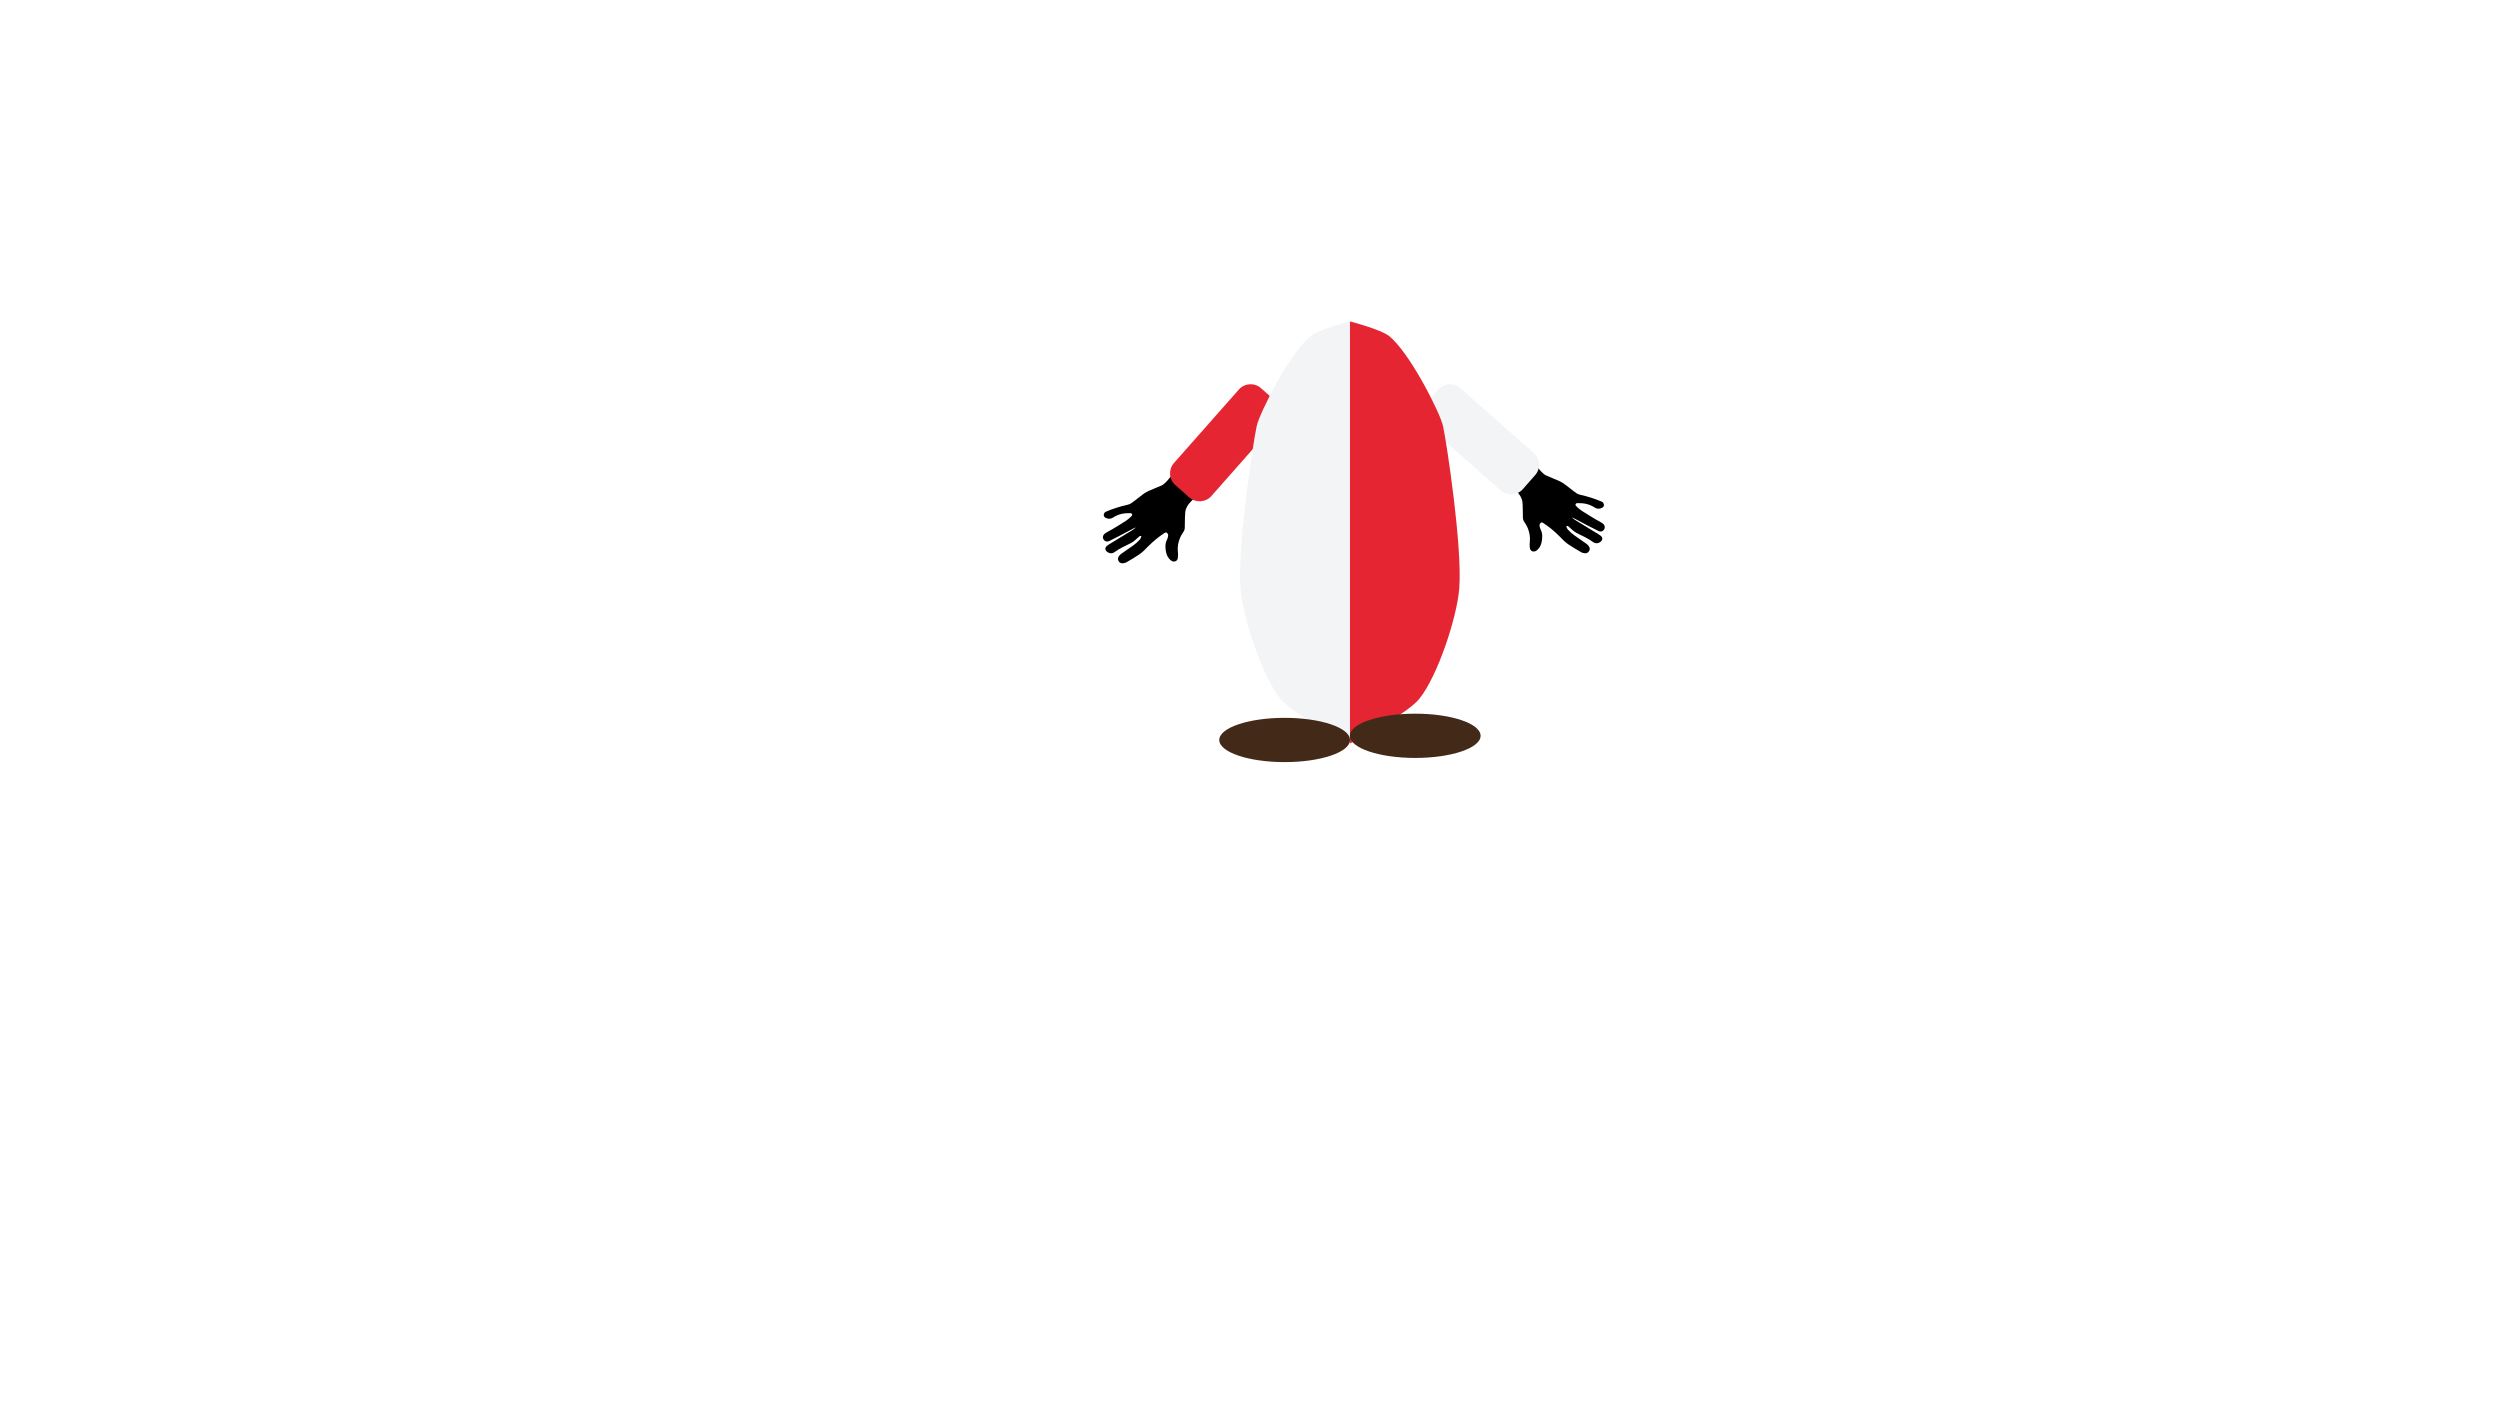
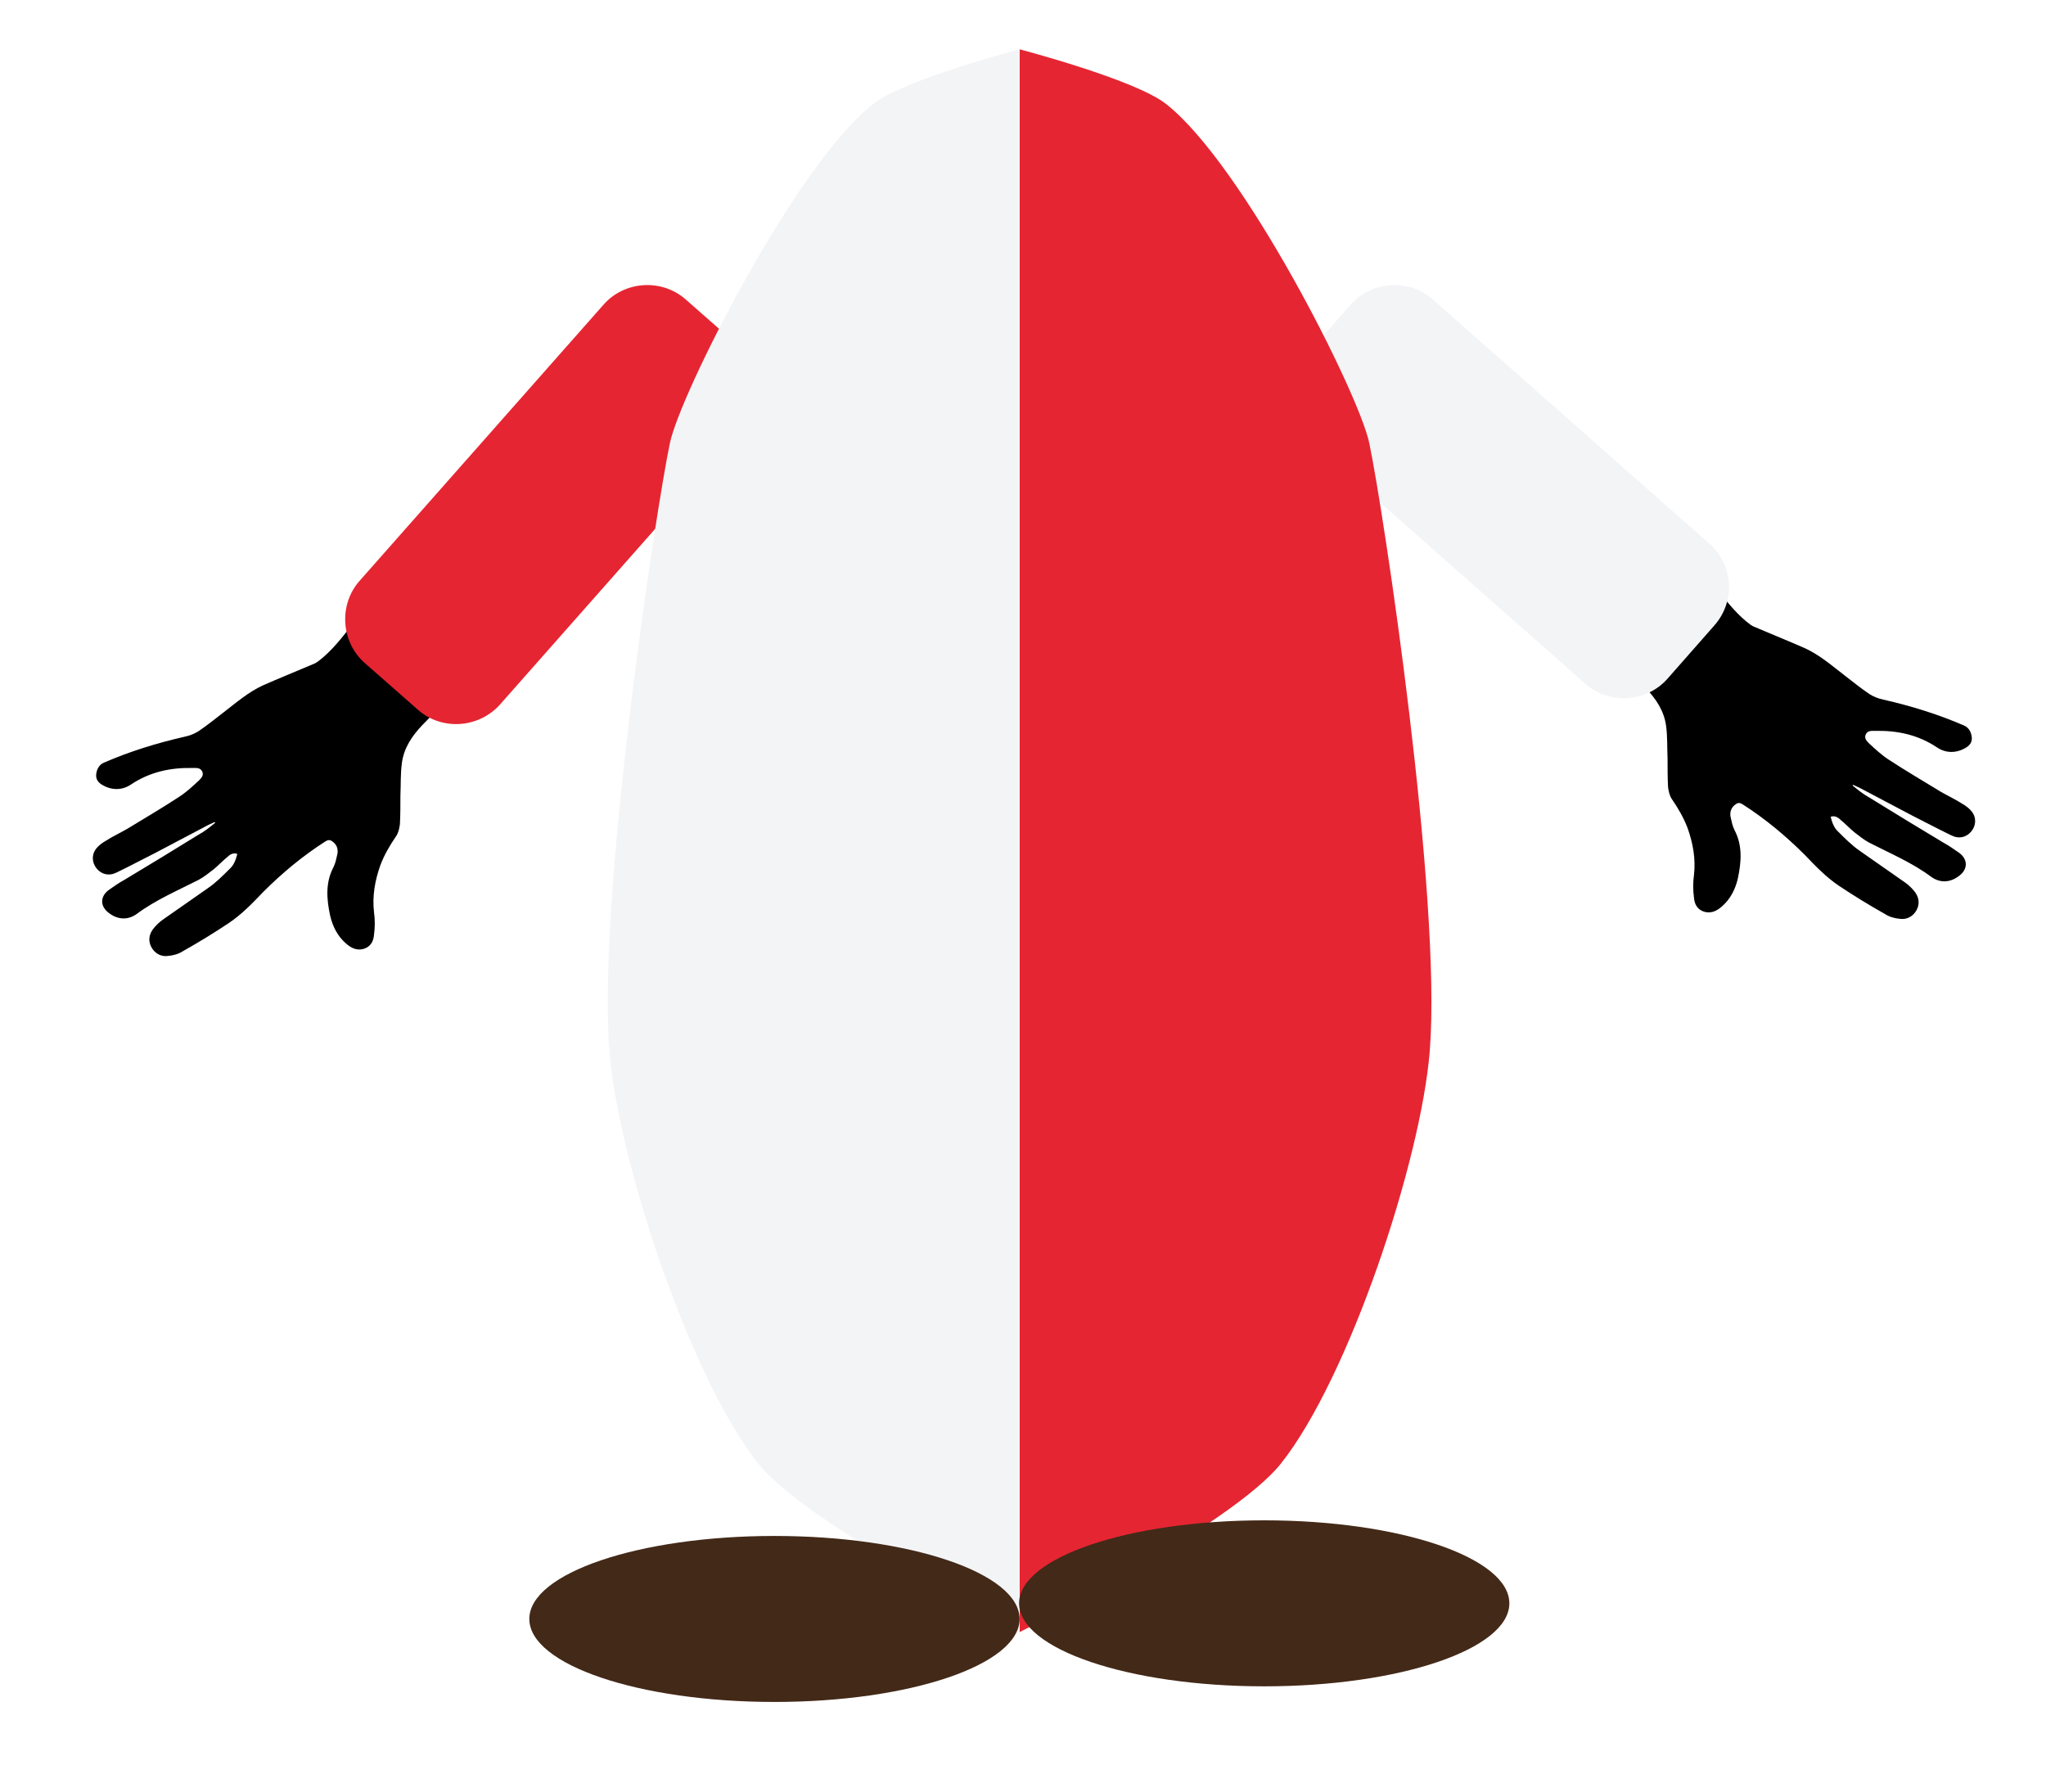
- <svg xmlns="http://www.w3.org/2000/svg" version="1.1" id="Laag_1" x="0px" y="0px" viewBox="0 0 1920 1080" style="enable-background:new 0 0 1920 1080;" xml:space="preserve">
+ <svg xmlns="http://www.w3.org/2000/svg" version="1.1" id="Laag_1" x="0px" y="0px" viewBox="0 0 419 367" style="enable-background:new 0 0 419 367;" xml:space="preserve">
  <style type="text/css">
	.st0{fill:#E62532;}
	.st1{fill:#F3F4F6;}
	.st2{fill:#432918;}
	.st3{fill:#E30613;stroke:#000000;stroke-miterlimit:10;}
</style>
  <g id="XMLID_7_">
-     <path id="XMLID_32_" d="M872.1,405.3c-1.1,0.9-2.2,1.8-3.5,2.5c-5,3.1-10.1,6.2-15.1,9.2c-1.1,0.6-2.1,1.3-3.1,2   c-1.9,1.3-2,3.4-0.1,4.8c1.8,1.4,3.9,1.5,5.7,0.2c3.9-2.9,8.4-4.8,12.7-7c1.1-0.6,2.1-1.4,3-2.1c1-0.8,1.9-1.8,2.9-2.6   c0.5-0.5,1.2-0.9,2-0.6c-0.3,1.2-0.7,2.3-1.6,3.1c-1.4,1.4-2.8,2.8-4.4,3.9c-3.1,2.2-6.2,4.3-9.3,6.5c-0.7,0.5-1.3,1.1-1.8,1.7   c-1,1.2-1.2,2.6-0.5,3.9c0.7,1.3,2,2,3.4,1.8c1.1-0.1,2.2-0.4,3.1-1c3.2-1.8,6.3-3.7,9.3-5.7c2.7-1.8,4.9-4.1,7.1-6.4   c3.9-3.9,8.1-7.4,12.8-10.4c0.5-0.3,0.9-0.3,1.3,0c0.9,0.6,1.3,1.5,1.1,2.6c-0.2,0.9-0.4,1.9-0.8,2.7c-1.7,3.2-1.4,6.6-0.7,9.9   c0.5,2.2,1.5,4.2,3.2,5.7c1,0.9,2.1,1.5,3.5,1.2c1.6-0.4,2.2-1.6,2.3-3c0.2-1.5,0.2-3.1,0-4.5c-0.4-3.4,0.2-6.6,1.3-9.7   c0.8-2.1,1.9-4,3.2-5.9c0.5-0.7,0.7-1.7,0.8-2.5c0.1-1.9,0.1-3.9,0.1-5.8c0.1-2.2,0-4.5,0.3-6.7c0.4-3.1,2.1-5.6,4.2-7.8   c2.5-2.6,5.1-5.1,7.6-7.6c0.8-0.8,1.4-1.7,2.1-2.6c0.9-1.2,1-2.6,0.6-4.1c-0.6-2.4-1.8-4.5-3.3-6.4c-2.5-3.1-5.4-5.7-9-7.4   c-0.7-0.3-1.5-0.6-2.3-0.7c-1.7-0.4-3.2,0-4.3,1.3c-2.2,2.7-4.5,5.3-6.6,8c-1.9,2.4-3.8,4.7-6.2,6.5c-0.3,0.2-0.6,0.4-0.9,0.5   c-3.5,1.5-7,2.9-10.4,4.4c-3,1.4-5.4,3.5-8,5.5c-1.7,1.3-3.4,2.7-5.2,3.9c-0.8,0.5-1.8,0.9-2.8,1.1c-5.7,1.3-11.2,3-16.5,5.3   c-1,0.4-1.5,1.4-1.6,2.4c-0.1,1,0.4,1.7,1.3,2.2c1.9,1.1,4,1.1,5.8-0.1c3.9-2.6,8.1-3.5,12.7-3.4c0.7,0,1.5-0.1,1.9,0.7   c0.4,0.8-0.2,1.4-0.7,1.9c-1.3,1.2-2.6,2.4-4,3.3c-3.5,2.3-7.1,4.4-10.7,6.6c-1.4,0.8-2.9,1.5-4.3,2.4c-0.7,0.4-1.4,0.9-1.9,1.5   c-1.1,1.3-1,3,0,4.2c1,1.2,2.5,1.6,4.1,0.8c2.7-1.3,5.3-2.7,7.9-4c3.6-1.9,7.2-3.8,10.8-5.7c0.4-0.2,0.9-0.4,1.3-0.6   C872,405.1,872,405.2,872.1,405.3z" />
+     <path id="XMLID_32_" d="M44.1,168.5c-1.1,0.9-2.2,1.8-3.5,2.5c-5,3.1-10.1,6.2-15.1,9.2c-1.1,0.6-2.1,1.3-3.1,2   c-1.9,1.3-2,3.4-0.1,4.8c1.8,1.4,3.9,1.5,5.7,0.2c3.9-2.9,8.4-4.8,12.7-7c1.1-0.6,2.1-1.4,3-2.1c1-0.8,1.9-1.8,2.9-2.6   c0.5-0.5,1.2-0.9,2-0.6c-0.3,1.2-0.7,2.3-1.6,3.1c-1.4,1.4-2.8,2.8-4.4,3.9c-3.1,2.2-6.2,4.3-9.3,6.5c-0.7,0.5-1.3,1.1-1.8,1.7   c-1,1.2-1.2,2.6-0.5,3.9c0.7,1.3,2,2,3.4,1.8c1.1-0.1,2.2-0.4,3.1-1c3.2-1.8,6.3-3.7,9.3-5.7c2.7-1.8,4.9-4.1,7.1-6.4   c3.9-3.9,8.1-7.4,12.8-10.4c0.5-0.3,0.9-0.3,1.3,0c0.9,0.6,1.3,1.5,1.1,2.6c-0.2,0.9-0.4,1.9-0.8,2.7c-1.7,3.2-1.4,6.6-0.7,9.9   c0.5,2.2,1.5,4.2,3.2,5.7c1,0.9,2.1,1.5,3.5,1.2c1.6-0.4,2.2-1.6,2.3-3c0.2-1.5,0.2-3.1,0-4.5c-0.4-3.4,0.2-6.6,1.3-9.7   c0.8-2.1,1.9-4,3.2-5.9c0.5-0.7,0.7-1.7,0.8-2.5c0.1-1.9,0.1-3.9,0.1-5.8c0.1-2.2,0-4.5,0.3-6.7c0.4-3.1,2.1-5.6,4.2-7.8   c2.5-2.6,5.1-5.1,7.6-7.6c0.8-0.8,1.4-1.7,2.1-2.6c0.9-1.2,1-2.6,0.6-4.1c-0.6-2.4-1.8-4.5-3.3-6.4c-2.5-3.1-5.4-5.7-9-7.4   c-0.7-0.3-1.5-0.6-2.3-0.7c-1.7-0.4-3.2,0-4.3,1.3c-2.2,2.7-4.5,5.3-6.6,8c-1.9,2.4-3.8,4.7-6.2,6.5c-0.3,0.2-0.6,0.4-0.9,0.5   c-3.5,1.5-7,2.9-10.4,4.4c-3,1.4-5.4,3.5-8,5.5c-1.7,1.3-3.4,2.7-5.2,3.9c-0.8,0.5-1.8,0.9-2.8,1.1c-5.7,1.3-11.2,3-16.5,5.3   c-1,0.4-1.5,1.4-1.6,2.4c-0.1,1,0.4,1.7,1.3,2.2c1.9,1.1,4,1.1,5.8-0.1c3.9-2.6,8.1-3.5,12.7-3.4c0.7,0,1.5-0.1,1.9,0.7   c0.4,0.8-0.2,1.4-0.7,1.9c-1.3,1.2-2.6,2.4-4,3.3c-3.5,2.3-7.1,4.4-10.7,6.6c-1.4,0.8-2.9,1.5-4.3,2.4c-0.7,0.4-1.4,0.9-1.9,1.5   c-1.1,1.3-1,3,0,4.2c1,1.2,2.5,1.6,4.1,0.8c2.7-1.3,5.3-2.7,7.9-4c3.6-1.9,7.2-3.8,10.8-5.7c0.4-0.2,0.9-0.4,1.3-0.6   C44,168.4,44.1,168.5,44.1,168.5z" />
  </g>
  <g id="XMLID_10_">
-     <path id="XMLID_11_" d="M1207.4,397.6c1.1,0.9,2.2,1.8,3.5,2.5c5,3.1,10.1,6.2,15.1,9.2c1.1,0.6,2.1,1.3,3.1,2   c1.9,1.3,2,3.4,0.1,4.8c-1.8,1.4-3.9,1.5-5.7,0.2c-3.9-2.9-8.4-4.8-12.7-7c-1.1-0.6-2.1-1.4-3-2.1c-1-0.8-1.9-1.8-2.9-2.6   c-0.5-0.5-1.2-0.9-2-0.6c0.3,1.2,0.7,2.3,1.6,3.1c1.4,1.4,2.8,2.8,4.4,3.9c3.1,2.2,6.2,4.3,9.3,6.5c0.7,0.5,1.3,1.1,1.8,1.7   c1,1.2,1.2,2.6,0.5,3.9c-0.7,1.3-2,2-3.4,1.8c-1.1-0.1-2.2-0.4-3.1-1c-3.2-1.8-6.3-3.7-9.3-5.7c-2.7-1.8-4.9-4.1-7.1-6.4   c-3.9-3.9-8.1-7.4-12.8-10.4c-0.5-0.3-0.9-0.3-1.3,0c-0.9,0.6-1.3,1.5-1.1,2.6c0.2,0.9,0.4,1.9,0.8,2.7c1.7,3.2,1.4,6.6,0.7,9.9   c-0.5,2.2-1.5,4.2-3.2,5.7c-1,0.9-2.1,1.5-3.5,1.2c-1.6-0.4-2.2-1.6-2.3-3c-0.2-1.5-0.2-3.1,0-4.5c0.4-3.4-0.2-6.6-1.3-9.7   c-0.8-2.1-1.9-4-3.2-5.9c-0.5-0.7-0.7-1.7-0.8-2.5c-0.1-1.9-0.1-3.9-0.1-5.8c-0.1-2.2,0-4.5-0.3-6.7c-0.4-3.1-2.1-5.6-4.2-7.8   c-2.5-2.6-5.1-5.1-7.6-7.6c-0.8-0.8-1.4-1.7-2.1-2.6c-0.9-1.2-1-2.6-0.6-4.1c0.6-2.4,1.8-4.5,3.3-6.4c2.5-3.1,5.4-5.7,9-7.4   c0.7-0.3,1.5-0.6,2.3-0.7c1.7-0.4,3.2,0,4.3,1.3c2.2,2.7,4.5,5.3,6.6,8c1.9,2.4,3.8,4.7,6.2,6.5c0.3,0.2,0.6,0.4,0.9,0.5   c3.5,1.5,7,2.9,10.4,4.4c3,1.4,5.4,3.5,8,5.5c1.7,1.3,3.4,2.7,5.2,3.9c0.8,0.5,1.8,0.9,2.8,1.1c5.7,1.3,11.2,3,16.5,5.3   c1,0.4,1.5,1.4,1.6,2.4c0.1,1-0.4,1.7-1.3,2.2c-1.9,1.1-4,1.1-5.8-0.1c-3.9-2.6-8.1-3.5-12.7-3.4c-0.7,0-1.5-0.1-1.9,0.7   c-0.4,0.8,0.2,1.4,0.7,1.9c1.3,1.2,2.6,2.4,4,3.3c3.5,2.3,7.1,4.4,10.7,6.6c1.4,0.8,2.9,1.5,4.3,2.4c0.7,0.4,1.4,0.9,1.9,1.5   c1.1,1.3,1,3,0,4.2c-1,1.2-2.5,1.6-4.1,0.8c-2.7-1.3-5.3-2.7-7.9-4c-3.6-1.9-7.2-3.8-10.8-5.7c-0.4-0.2-0.9-0.4-1.3-0.6   C1207.4,397.5,1207.4,397.5,1207.4,397.6z" />
+     <path id="XMLID_11_" d="M379.4,160.9c1.1,0.9,2.2,1.8,3.5,2.5c5,3.1,10.1,6.2,15.1,9.2c1.1,0.6,2.1,1.3,3.1,2   c1.9,1.3,2,3.4,0.1,4.8c-1.8,1.4-3.9,1.5-5.7,0.2c-3.9-2.9-8.4-4.8-12.7-7c-1.1-0.6-2.1-1.4-3-2.1c-1-0.8-1.9-1.8-2.9-2.6   c-0.5-0.5-1.2-0.9-2-0.6c0.3,1.2,0.7,2.3,1.6,3.1c1.4,1.4,2.8,2.8,4.4,3.9c3.1,2.2,6.2,4.3,9.3,6.5c0.7,0.5,1.3,1.1,1.8,1.7   c1,1.2,1.2,2.6,0.5,3.9c-0.7,1.3-2,2-3.4,1.8c-1.1-0.1-2.2-0.4-3.1-1c-3.2-1.8-6.3-3.7-9.3-5.7c-2.7-1.8-4.9-4.1-7.1-6.4   c-3.9-3.9-8.1-7.4-12.8-10.4c-0.5-0.3-0.9-0.3-1.3,0c-0.9,0.6-1.3,1.5-1.1,2.6c0.2,0.9,0.4,1.9,0.8,2.7c1.7,3.2,1.4,6.6,0.7,9.9   c-0.5,2.2-1.5,4.2-3.2,5.7c-1,0.9-2.1,1.5-3.5,1.2c-1.6-0.4-2.2-1.6-2.3-3c-0.2-1.5-0.2-3.1,0-4.5c0.4-3.4-0.2-6.6-1.3-9.7   c-0.8-2.1-1.9-4-3.2-5.9c-0.5-0.7-0.7-1.7-0.8-2.5c-0.1-1.9-0.1-3.9-0.1-5.8c-0.1-2.2,0-4.5-0.3-6.7c-0.4-3.1-2.1-5.6-4.2-7.8   c-2.5-2.6-5.1-5.1-7.6-7.6c-0.8-0.8-1.4-1.7-2.1-2.6c-0.9-1.2-1-2.6-0.6-4.1c0.6-2.4,1.8-4.5,3.3-6.4c2.5-3.1,5.4-5.7,9-7.4   c0.7-0.3,1.5-0.6,2.3-0.7c1.7-0.4,3.2,0,4.3,1.3c2.2,2.7,4.5,5.3,6.6,8c1.9,2.4,3.8,4.7,6.2,6.5c0.3,0.2,0.6,0.4,0.9,0.5   c3.5,1.5,7,2.9,10.4,4.4c3,1.4,5.4,3.5,8,5.5c1.7,1.3,3.4,2.7,5.2,3.9c0.8,0.5,1.8,0.9,2.8,1.1c5.7,1.3,11.2,3,16.5,5.3   c1,0.4,1.5,1.4,1.6,2.4c0.1,1-0.4,1.7-1.3,2.2c-1.9,1.1-4,1.1-5.8-0.1c-3.9-2.6-8.1-3.5-12.7-3.4c-0.7,0-1.5-0.1-1.9,0.7   c-0.4,0.8,0.2,1.4,0.7,1.9c1.3,1.2,2.6,2.4,4,3.3c3.5,2.3,7.1,4.4,10.7,6.6c1.4,0.8,2.9,1.5,4.3,2.4c0.7,0.4,1.4,0.9,1.9,1.5   c1.1,1.3,1,3,0,4.2c-1,1.2-2.5,1.6-4.1,0.8c-2.7-1.3-5.3-2.7-7.9-4c-3.6-1.9-7.2-3.8-10.8-5.7c-0.4-0.2-0.9-0.4-1.3-0.6   C379.5,160.7,379.4,160.8,379.4,160.9z" />
  </g>
-   <path id="XMLID_5_" class="st0" d="M930.3,381l49.9-56.5c4.4-4.9,3.9-12.6-1-16.9l-10.8-9.5c-4.9-4.4-12.6-3.9-16.9,1l-49.9,56.5  c-4.4,4.9-3.9,12.6,1,16.9l10.8,9.5C918.3,386.4,926,385.9,930.3,381z" />
-   <path id="XMLID_8_" class="st1" d="M1178,348l-56.5-49.9c-4.9-4.4-12.6-3.9-16.9,1l-9.5,10.8c-4.4,4.9-3.9,12.6,1,16.9l56.5,49.9  c4.9,4.4,12.6,3.9,16.9-1l9.5-10.8C1183.4,360,1182.9,352.4,1178,348z" />
-   <path id="XMLID_2_" class="st0" d="M1036.7,571c0,0,43.6-22,53.5-34.5c14-17.6,28.7-62.1,30.5-84.5c2.5-31.6-9.5-110.9-12.4-124.6  c-2.2-10.3-25.8-57-41.6-69.4c-6.3-5-30-11.2-30-11.2V571z" />
-   <path id="XMLID_4_" class="st1" d="M1036.7,571c0,0-43.6-22-53.5-34.5c-14-17.6-28.7-62.1-30.5-84.5c-2.5-31.6,9.5-110.9,12.4-124.6  c2.2-10.3,25.8-57,41.6-69.4c6.3-5,30-11.2,30-11.2V571z" />
-   <ellipse id="XMLID_3_" class="st2" cx="1086.9" cy="565.1" rx="50.2" ry="17" />
-   <ellipse id="XMLID_6_" class="st2" cx="986.6" cy="568.3" rx="50.2" ry="17" />
+   <path id="XMLID_5_" class="st0" d="M102.4,144.3l49.9-56.5c4.4-4.9,3.9-12.6-1-16.9l-10.8-9.5c-4.9-4.4-12.6-3.9-16.9,1l-49.9,56.5  c-4.4,4.9-3.9,12.6,1,16.9l10.8,9.5C90.4,149.7,98,149.2,102.4,144.3z" />
+   <path id="XMLID_8_" class="st1" d="M350,111.3l-56.5-49.9c-4.9-4.4-12.6-3.9-16.9,1l-9.5,10.8c-4.4,4.9-3.9,12.6,1,16.9l56.5,49.9  c4.9,4.4,12.6,3.9,16.9-1l9.5-10.8C355.5,123.2,355,115.6,350,111.3z" />
+   <path id="XMLID_2_" class="st0" d="M208.8,334.3c0,0,43.6-22,53.5-34.5c14-17.6,28.7-62.1,30.5-84.5c2.5-31.6-9.5-110.9-12.4-124.6  c-2.2-10.3-25.8-57-41.6-69.4c-6.3-5-30-11.2-30-11.2V334.3z" />
+   <path id="XMLID_4_" class="st1" d="M208.8,334.3c0,0-43.6-22-53.5-34.5c-14-17.6-28.7-62.1-30.5-84.5  c-2.5-31.6,9.5-110.9,12.4-124.6c2.2-10.3,25.8-57,41.6-69.4c6.3-5,30-11.2,30-11.2V334.3z" />
+   <ellipse id="XMLID_3_" class="st2" cx="258.9" cy="328.4" rx="50.2" ry="17" />
+   <ellipse id="XMLID_6_" class="st2" cx="158.6" cy="331.6" rx="50.2" ry="17" />
  <path id="XMLID_1_" class="st3" d="M628.5,330" />
</svg>
